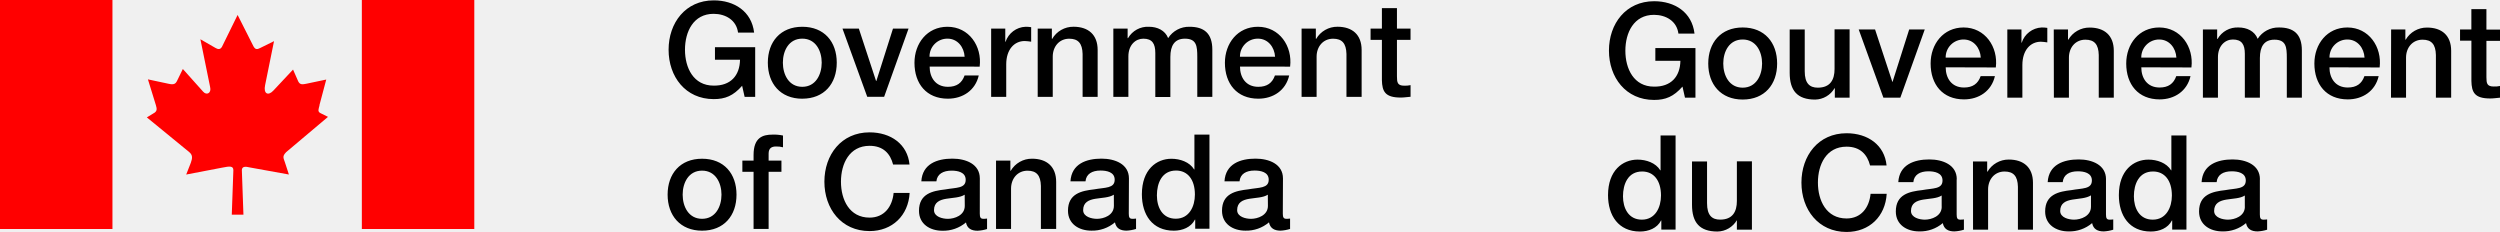
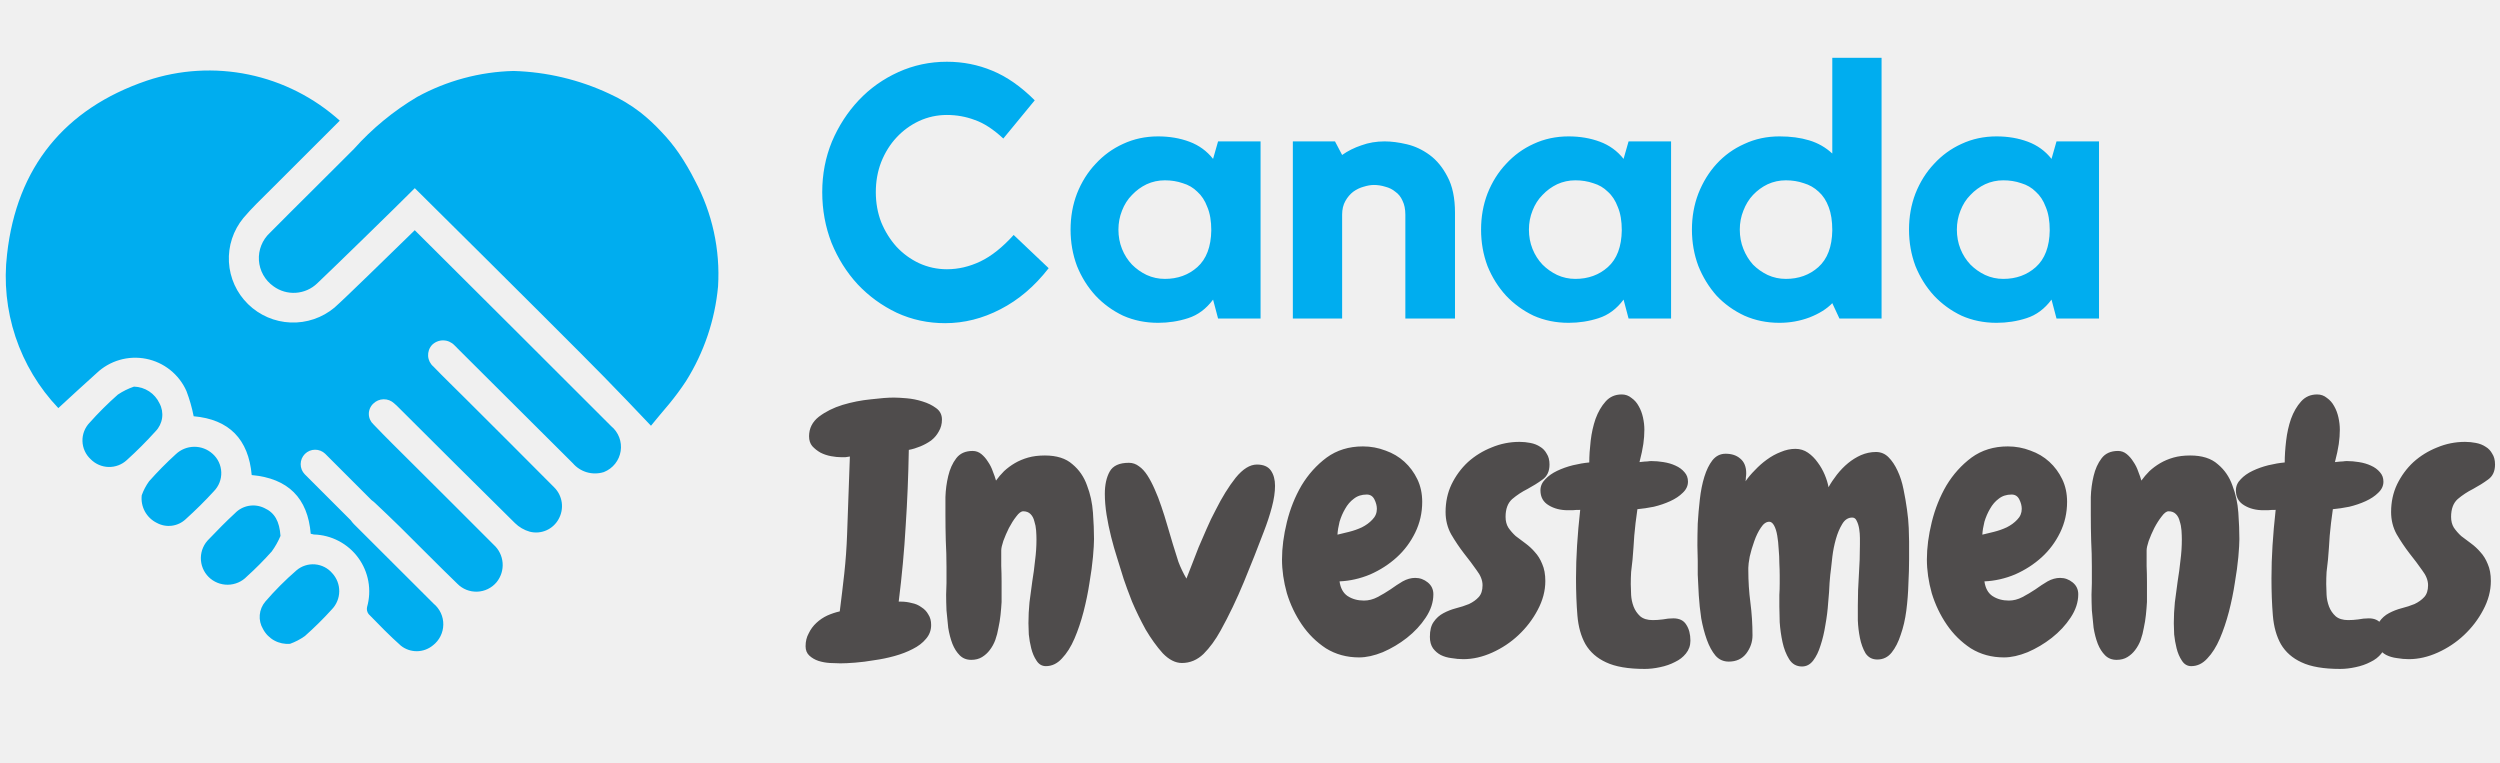
- <svg xmlns="http://www.w3.org/2000/svg" version="1.1" width="100%" height="100%" viewBox="0 0 819 75.97" preserveAspectRatio="xMinYMin meet">
-   <style>.fip_text {fill:#000;}.fip_flag {fill:#F00;}</style>
-   <path d="M0,0 36.84,0 36.84,75.01 0,75.01z M118.54,0 155.38,0 155.38,75.01 118.54,75.01z M72.58,15.61,77.84,4.9l5.22,10.32c.65,1.09,1.18,1,2.22.48l4.49-2.22L86.85,27.89c-.61,2.83,1,3.66,2.75,1.74L96,22.79l1.7,3.87c.57,1.17,1.43,1,2.57.79l6.61-1.39-2.22,8.35,0,.18c-.26,1.09-.78,2,.44,2.53l2.35,1.17L93.77,49.82c-1.39,1.43-.91,1.87-.39,3.48l1.26,3.87-12.71-2.3c-1.57-.39-2.66-.39-2.7.87l.52,14.58H75.93l.52-14.54c0-1.43-1.09-1.39-3.66-.86L61,57.18l1.52-3.87c.52-1.48.66-2.48-.52-3.48L48.11,38.46l2.57-1.57c.74-.57.78-1.17.39-2.44L48.46,26l6.7,1.43c1.87.44,2.39,0,2.87-1l1.87-3.83L66.52,30c1.17,1.39,2.83.48,2.31-1.52L65.65,12.86l4.92,2.83c.78.48,1.61.61,2.09-.3" class="fip_flag" />
-   <path d="M29.4,31.73h-3.46l-.82-3.63c-2.9,3.29-5.53,4.37-9.3,4.37-9.25,0-14.79-7.35-14.79-16.17S6.57.12,15.82.12c6.75,0,12.41,3.59,13.23,10.55h-5.27c-.52-4.06-4.06-6.14-8-6.14-6.62,0-9.38,5.84-9.38,11.76s2.77,11.76,9.38,11.76c5.53.08,8.56-3.24,8.65-8.48h-8.21V15.47H29.4ZM44.83,28.44c-4.41,0-6.36-4-6.36-7.91s1.95-7.87,6.36-7.87,6.36,4,6.36,7.87S49.24,28.44,44.83,28.44Zm0,3.89c7.18,0,11.29-4.93,11.29-11.8S52,8.77,44.83,8.77s-11.29,4.93-11.29,11.76S37.65,32.34,44.83,32.34ZM58,9.38h5.36L69,26.54h.09l5.45-17.17h5.1l-8,22.35h-5.53ZM86.51,18.58a5.84,5.84,0,0,1,5.88-5.92c3.33,0,5.45,2.81,5.62,5.92Zm16.43,3.25c.82-6.7-3.5-13.06-10.55-13.06-6.66,0-10.81,5.45-10.81,11.8,0,6.87,3.94,11.76,10.94,11.76,4.89,0,9-2.72,10.12-7.61H98c-.87,2.47-2.59,3.72-5.45,3.72-4.11,0-6-3.11-6-6.62ZM106.7,9.38h4.63V13.7h.09a7.21,7.21,0,0,1,6.53-4.93,11.69,11.69,0,0,1,1.86.13v4.76a17.6,17.6,0,0,0-2.12-.22c-3.37,0-6.05,2.72-6.05,7.65V31.73H106.7V9.38ZM121.92,9.38h4.67v3.29l.09.09a8,8,0,0,1,7-4c4.84,0,7.91,2.59,7.91,7.61V31.73h-4.93V17.68c-.09-3.5-1.47-5-4.37-5-3.29,0-5.41,2.59-5.41,5.88V31.73h-4.93V9.38ZM146.74,9.38h4.67v3.11h.13a7.47,7.47,0,0,1,6.87-3.72c2.72,0,5.28,1.17,6.27,3.72a8.07,8.07,0,0,1,7-3.72c4.71,0,7.48,2.08,7.48,7.52V31.73h-4.93V18.67c0-3.55-.22-6-4.06-6-3.33,0-4.76,2.21-4.76,6v13.1h-4.93V17.38c0-3.07-1-4.71-3.93-4.71-2.55,0-4.89,2.08-4.89,5.79V31.73h-4.93V9.38ZM188.21,18.58a5.84,5.84,0,0,1,5.88-5.92c3.33,0,5.45,2.81,5.62,5.92Zm16.43,3.25c.82-6.7-3.5-13.06-10.55-13.06-6.66,0-10.81,5.45-10.81,11.8,0,6.87,3.93,11.76,10.94,11.76,4.89,0,9-2.72,10.12-7.61h-4.67c-.86,2.47-2.59,3.72-5.45,3.72-4.11,0-6-3.11-6-6.62ZM208.4,9.38h4.67v3.29l.09.09a8,8,0,0,1,7-4c4.84,0,7.91,2.59,7.91,7.61V31.73H223.1V17.68c-.09-3.5-1.47-5-4.37-5-3.29,0-5.41,2.59-5.41,5.88V31.73H208.4V9.38ZM231,9.38h3.71V2.67h4.93v6.7h4.45v3.68h-4.45V25c0,2,.17,3.07,2.38,3.07a8.25,8.25,0,0,0,2.08-.18v3.81c-1.08.08-2.12.26-3.2.26-5.15,0-6.1-2-6.19-5.71V13.05H231V9.38ZM12,71.68c-4.41,0-6.36-4-6.36-7.91S7.6,55.9,12,55.9s6.36,4,6.36,7.87S16.43,71.68,12,71.68Zm0,3.89c7.18,0,11.28-4.93,11.28-11.8S19.19,52,12,52s-11.29,4.93-11.29,11.76S4.83,75.57,12,75.57ZM25.2,52.61h3.67V50.76c0-5.71,3-6.66,6.18-6.66a13.89,13.89,0,0,1,3.46.3v3.85a8.32,8.32,0,0,0-2.29-.26c-1.34,0-2.42.48-2.42,2.33v2.29H38v3.68H33.8V75h-4.93V56.29H25.2ZM74.58,53.91c-.91-3.55-3.2-6.14-7.7-6.14-6.62,0-9.38,5.84-9.38,11.76s2.77,11.76,9.38,11.76c4.8,0,7.44-3.59,7.87-8.09H80c-.43,7.39-5.66,12.5-13.14,12.5-9.25,0-14.79-7.35-14.79-16.17s5.54-16.17,14.79-16.17c7,0,12.45,3.89,13.1,10.55h-5.4ZM98.06,67.45c0,3.11-3.37,4.24-5.54,4.24-1.73,0-4.54-.65-4.54-2.85,0-2.59,1.9-3.37,4-3.72s4.54-.35,6.05-1.34Zm4.93-9c0-4.71-4.58-6.48-9-6.48-4.93,0-9.82,1.69-10.16,7.44h4.93C89,57,91,55.9,93.73,55.9c2,0,4.63.48,4.63,3,0,2.9-3.16,2.51-6.7,3.16-4.15.47-8.6,1.38-8.6,7,0,4.37,3.63,6.53,7.65,6.53a11.47,11.47,0,0,0,7.74-2.72c.39,2,1.82,2.72,3.8,2.72a12.36,12.36,0,0,0,3.11-.56V71.6a7.18,7.18,0,0,1-1.21.08c-.91,0-1.17-.47-1.17-1.69ZM108.3,52.61H113V55.9l.09.09a8,8,0,0,1,7-4c4.84,0,7.91,2.59,7.91,7.61V75H123V60.92c-.09-3.5-1.47-5-4.37-5-3.29,0-5.41,2.59-5.41,5.88V75H108.3V52.61ZM146.91,67.45c0,3.11-3.37,4.24-5.53,4.24-1.73,0-4.54-.65-4.54-2.85,0-2.59,1.9-3.37,4-3.72s4.54-.35,6.05-1.34Zm4.93-9c0-4.71-4.58-6.48-9-6.48-4.93,0-9.81,1.69-10.16,7.44h4.93c.22-2.42,2.16-3.54,4.93-3.54,2,0,4.63.48,4.63,3,0,2.9-3.16,2.51-6.7,3.16-4.15.47-8.6,1.38-8.6,7,0,4.37,3.63,6.53,7.65,6.53a11.47,11.47,0,0,0,7.74-2.72c.39,2,1.82,2.72,3.8,2.72a12.36,12.36,0,0,0,3.11-.56V71.6a7.19,7.19,0,0,1-1.21.08c-.91,0-1.17-.47-1.17-1.69ZM161,64c0-4,1.64-8.13,6.27-8.13,3.8,0,6.18,2.94,6.18,7.87,0,3.89-1.86,7.91-6.27,7.91S161,67.88,161,64ZM178.22,44.1h-4.93V55.51h-.09c-1.51-2.46-4.63-3.5-7.44-3.5-4.89,0-9.68,3.54-9.68,11.63,0,6.7,3.41,11.93,10.46,11.93,2.81,0,5.62-1.08,6.92-3.63h.09v3h4.67V44.1ZM197.37,67.45c0,3.11-3.37,4.24-5.54,4.24-1.73,0-4.54-.65-4.54-2.85,0-2.59,1.9-3.37,4-3.72s4.54-.35,6.05-1.34Zm4.93-9c0-4.71-4.58-6.48-9-6.48-4.93,0-9.82,1.69-10.16,7.44h4.93c.22-2.42,2.16-3.54,4.93-3.54,2,0,4.63.48,4.63,3,0,2.9-3.16,2.51-6.7,3.16-4.15.47-8.6,1.38-8.6,7,0,4.37,3.63,6.53,7.65,6.53a11.46,11.46,0,0,0,7.74-2.72c.39,2,1.82,2.72,3.8,2.72a12.35,12.35,0,0,0,3.11-.56V71.6a7.18,7.18,0,0,1-1.21.08c-.91,0-1.17-.47-1.17-1.69Z" class="fip_text" transform="translate(218,0)" />
-   <path d="M29.47,32H26l-.82-3.63c-2.9,3.29-5.53,4.37-9.3,4.37-9.25,0-14.79-7.35-14.79-16.17S6.64.4,15.89.4C22.64.4,28.3,4,29.12,11h-5.27c-.52-4.06-4.06-6.14-8-6.14-6.62,0-9.38,5.84-9.38,11.76s2.77,11.76,9.38,11.76c5.53.09,8.56-3.24,8.65-8.47h-8.21V15.75h13.14V32ZM44.9,28.72c-4.41,0-6.36-4-6.36-7.91s1.95-7.87,6.36-7.87,6.36,4,6.36,7.87S49.31,28.72,44.9,28.72Zm0,3.89c7.18,0,11.29-4.93,11.29-11.8S52.08,9,44.9,9,33.62,14,33.62,20.81,37.73,32.61,44.9,32.61ZM79.93,32h-4.84V28.9H75a7.51,7.51,0,0,1-6.36,3.72c-5.84,0-8.34-2.94-8.34-8.78V9.65h4.93V23.36c0,3.94,1.6,5.36,4.28,5.36,4.11,0,5.49-2.63,5.49-6.1v-13h4.93V32ZM82.91,9.65h5.36l5.66,17.17H94l5.45-17.17h5.1l-8,22.35H91ZM111.4,18.86a5.84,5.84,0,0,1,5.88-5.92c3.33,0,5.45,2.81,5.62,5.92Zm16.43,3.24C128.66,15.4,124.33,9,117.28,9c-6.66,0-10.81,5.45-10.81,11.8,0,6.87,3.93,11.76,10.94,11.76,4.88,0,9-2.72,10.12-7.61h-4.67c-.86,2.47-2.59,3.72-5.45,3.72-4.11,0-6-3.11-6-6.62ZM131.6,9.65h4.63V14h.08A7.22,7.22,0,0,1,142.84,9a11.75,11.75,0,0,1,1.86.13v4.76a17.5,17.5,0,0,0-2.12-.22c-3.37,0-6.05,2.72-6.05,7.65V32H131.6V9.65ZM146.81,9.65h4.67v3.29l.09.09a8,8,0,0,1,7-4c4.85,0,7.91,2.59,7.91,7.61V32h-4.93V18c-.08-3.5-1.47-5-4.37-5-3.29,0-5.4,2.59-5.4,5.88V32h-4.93ZM175.48,18.86a5.84,5.84,0,0,1,5.88-5.92c3.33,0,5.45,2.81,5.62,5.92Zm16.43,3.24C192.73,15.4,188.41,9,181.36,9c-6.66,0-10.81,5.45-10.81,11.8,0,6.87,3.94,11.76,10.94,11.76,4.89,0,9-2.72,10.12-7.61h-4.67c-.87,2.47-2.6,3.72-5.45,3.72-4.11,0-6-3.11-6-6.62ZM195.67,9.65h4.67v3.11h.13A7.47,7.47,0,0,1,207.34,9c2.73,0,5.28,1.17,6.27,3.72a8.07,8.07,0,0,1,7-3.72c4.71,0,7.48,2.08,7.48,7.52V32h-4.93V19c0-3.55-.22-6-4.06-6-3.33,0-4.76,2.21-4.76,6V32h-4.93V17.65c0-3.07-1-4.71-3.93-4.71-2.55,0-4.88,2.08-4.88,5.79V32h-4.93V9.65ZM237.14,18.86A5.84,5.84,0,0,1,243,12.94c3.33,0,5.45,2.81,5.62,5.92Zm16.43,3.24C254.39,15.4,250.06,9,243,9c-6.66,0-10.81,5.45-10.81,11.8,0,6.87,3.93,11.76,10.94,11.76,4.88,0,9-2.72,10.12-7.61h-4.67c-.86,2.47-2.59,3.72-5.45,3.72-4.11,0-6-3.11-6-6.62ZM257.33,9.65H262v3.29l.09.09a8,8,0,0,1,7-4c4.85,0,7.91,2.59,7.91,7.61V32H272V18c-.08-3.5-1.47-5-4.37-5-3.29,0-5.41,2.59-5.41,5.88V32h-4.93ZM279.9,9.65h3.72V3h4.93v6.7H293v3.68h-4.45V25.27c0,2,.17,3.07,2.38,3.07a8.43,8.43,0,0,0,2.08-.17V32c-1.08.08-2.12.26-3.2.26-5.14,0-6.09-2-6.18-5.71V13.33h-3.72V9.65ZM5.69,64.31c0-4,1.64-8.13,6.27-8.13,3.8,0,6.18,2.94,6.18,7.87,0,3.89-1.86,7.91-6.27,7.91S5.69,68.15,5.69,64.31ZM22.9,44.37H18V55.79h-.09c-1.51-2.46-4.63-3.5-7.43-3.5-4.89,0-9.69,3.54-9.69,11.63,0,6.7,3.42,11.93,10.46,11.93,2.81,0,5.62-1.08,6.92-3.63h.08v3h4.67V44.37ZM47.89,75.25H43V72.13H43a7.51,7.51,0,0,1-6.36,3.72c-5.84,0-8.34-2.94-8.34-8.78V52.89h4.93V66.59c0,3.94,1.6,5.36,4.28,5.36,4.11,0,5.49-2.63,5.49-6.1v-13h4.93V75.25ZM86.63,54.19c-.91-3.55-3.2-6.14-7.7-6.14-6.62,0-9.38,5.84-9.38,11.76s2.77,11.76,9.38,11.76c4.8,0,7.43-3.58,7.87-8.08h5.28c-.43,7.39-5.66,12.5-13.14,12.5-9.25,0-14.79-7.35-14.79-16.17s5.53-16.17,14.79-16.17c7,0,12.45,3.89,13.1,10.55h-5.41ZM110.11,67.72c0,3.11-3.37,4.24-5.53,4.24-1.73,0-4.54-.65-4.54-2.85,0-2.59,1.9-3.37,4-3.72s4.54-.35,6.05-1.34v3.68Zm4.93-9c0-4.71-4.58-6.49-9-6.49-4.93,0-9.81,1.69-10.16,7.44h4.93c.22-2.42,2.17-3.55,4.93-3.55,2,0,4.63.48,4.63,3,0,2.9-3.16,2.51-6.7,3.16-4.15.47-8.6,1.38-8.6,7,0,4.37,3.63,6.53,7.65,6.53a11.46,11.46,0,0,0,7.74-2.72c.39,2,1.82,2.72,3.81,2.72a12.37,12.37,0,0,0,3.11-.56V71.88a7.21,7.21,0,0,1-1.21.08c-.91,0-1.17-.47-1.17-1.69V58.77ZM120.35,52.89H125v3.29l.09.09a8,8,0,0,1,7-4c4.85,0,7.91,2.59,7.91,7.61V75.25h-4.93V61.19c-.08-3.5-1.47-5-4.37-5-3.29,0-5.4,2.59-5.4,5.88V75.25h-4.93ZM159,67.72c0,3.11-3.37,4.24-5.54,4.24-1.73,0-4.54-.65-4.54-2.85,0-2.59,1.9-3.37,4-3.72S157.45,65,159,64v3.68Zm4.93-9c0-4.71-4.58-6.49-8.95-6.49-4.93,0-9.82,1.69-10.16,7.44h4.93c.22-2.42,2.16-3.55,4.93-3.55,2,0,4.62.48,4.62,3,0,2.9-3.16,2.51-6.7,3.16-4.15.47-8.61,1.38-8.61,7,0,4.37,3.64,6.53,7.65,6.53a11.46,11.46,0,0,0,7.74-2.72c.39,2,1.82,2.72,3.81,2.72a12.33,12.33,0,0,0,3.11-.56V71.88a7.17,7.17,0,0,1-1.21.08c-.91,0-1.17-.47-1.17-1.69V58.77ZM173.06,64.31c0-4,1.64-8.13,6.27-8.13,3.8,0,6.18,2.94,6.18,7.87,0,3.89-1.86,7.91-6.27,7.91S173.06,68.15,173.06,64.31Zm17.21-19.93h-4.93V55.79h-.09c-1.51-2.46-4.62-3.5-7.43-3.5-4.89,0-9.68,3.54-9.68,11.63,0,6.7,3.42,11.93,10.46,11.93,2.81,0,5.62-1.08,6.92-3.63h.09v3h4.67V44.37ZM209.42,67.72c0,3.11-3.37,4.24-5.53,4.24-1.73,0-4.54-.65-4.54-2.85,0-2.59,1.9-3.37,4-3.72s4.54-.35,6.05-1.34v3.68Zm4.93-9c0-4.71-4.58-6.49-8.95-6.49-4.93,0-9.82,1.69-10.16,7.44h4.93c.22-2.42,2.16-3.55,4.93-3.55,2,0,4.62.48,4.62,3,0,2.9-3.16,2.51-6.7,3.16-4.15.47-8.61,1.38-8.61,7,0,4.37,3.64,6.53,7.65,6.53a11.47,11.47,0,0,0,7.74-2.72c.39,2,1.82,2.72,3.8,2.72a12.34,12.34,0,0,0,3.11-.56V71.88a7.18,7.18,0,0,1-1.21.08c-.91,0-1.17-.47-1.17-1.69V58.77Z" class="fip_text" transform="translate(526,0)" />
+ <svg xmlns="http://www.w3.org/2000/svg" width="259" height="79" viewBox="0 0 259 79" fill="none">
+   <g clip-path="url(#clip0_24_2)">
+     <path d="M34.423 59.386C34.895 59.898 35.154 60.57 35.146 61.266C35.139 61.962 34.865 62.629 34.382 63.13C33.5 64.104 32.565 65.028 31.582 65.898C31.11 66.233 30.595 66.502 30.051 66.698C29.485 66.747 28.918 66.629 28.42 66.357C27.922 66.085 27.515 65.672 27.251 65.17C26.987 64.732 26.868 64.222 26.91 63.712C26.952 63.202 27.152 62.718 27.484 62.328C28.48 61.172 29.56 60.089 30.714 59.089C30.977 58.865 31.281 58.694 31.61 58.588C31.939 58.481 32.285 58.441 32.63 58.468C32.974 58.496 33.31 58.591 33.618 58.749C33.925 58.906 34.199 59.123 34.423 59.386ZM16.523 41.786C16.287 41.28 15.915 40.85 15.448 40.544C14.981 40.238 14.438 40.069 13.881 40.054C13.289 40.256 12.727 40.534 12.208 40.882C11.177 41.792 10.202 42.762 9.287 43.787C9.041 44.041 8.849 44.342 8.721 44.671C8.593 45 8.533 45.352 8.543 45.705C8.553 46.058 8.634 46.405 8.781 46.727C8.927 47.048 9.137 47.337 9.397 47.576C9.886 48.074 10.551 48.361 11.249 48.378C11.947 48.394 12.624 48.139 13.137 47.665C14.179 46.723 15.172 45.728 16.113 44.684C16.481 44.308 16.72 43.823 16.794 43.301C16.868 42.78 16.773 42.248 16.523 41.784V41.786ZM22.033 47.022C21.508 46.542 20.821 46.279 20.11 46.287C19.399 46.295 18.718 46.573 18.205 47.065C17.234 47.948 16.312 48.883 15.442 49.865C15.123 50.308 14.868 50.793 14.684 51.307C14.617 51.887 14.731 52.474 15.01 52.987C15.29 53.5 15.721 53.914 16.245 54.172C16.72 54.431 17.265 54.534 17.802 54.465C18.339 54.396 18.841 54.16 19.236 53.789C20.254 52.868 21.236 51.904 22.16 50.889C22.413 50.631 22.612 50.324 22.743 49.987C22.875 49.65 22.936 49.289 22.924 48.927C22.912 48.566 22.827 48.21 22.674 47.882C22.521 47.554 22.302 47.261 22.033 47.02V47.022ZM29.06 55.522C28.952 54.022 28.475 53.122 27.382 52.631C26.882 52.387 26.317 52.309 25.769 52.407C25.222 52.505 24.72 52.775 24.336 53.177C23.416 54.025 22.536 54.923 21.673 55.826C21.405 56.079 21.19 56.382 21.042 56.719C20.893 57.056 20.814 57.419 20.808 57.787C20.803 58.155 20.871 58.52 21.009 58.861C21.147 59.203 21.353 59.513 21.613 59.773C21.874 60.032 22.185 60.237 22.527 60.375C22.868 60.513 23.234 60.582 23.602 60.578C23.97 60.574 24.334 60.497 24.672 60.351C25.011 60.205 25.317 59.993 25.573 59.728C26.479 58.908 27.341 58.041 28.155 57.128C28.517 56.629 28.821 56.089 29.06 55.519V55.522ZM70.331 15.873C69.782 15.078 69.169 14.329 68.5 13.633C67.835 12.917 67.117 12.253 66.352 11.647C65.354 10.877 64.27 10.226 63.121 9.708C60.01 8.252 56.633 7.451 53.2 7.352C49.707 7.439 46.286 8.36 43.223 10.038C40.772 11.492 38.558 13.313 36.66 15.438C33.772 18.345 30.842 21.212 27.96 24.123C27.57 24.484 27.266 24.927 27.07 25.42C26.873 25.913 26.79 26.444 26.824 26.974C26.859 27.504 27.012 28.019 27.271 28.482C27.53 28.946 27.889 29.345 28.323 29.652C28.995 30.148 29.821 30.389 30.654 30.333C31.487 30.277 32.273 29.927 32.873 29.346C34.22 28.08 41.02 21.458 42.973 19.494C53.226 29.65 60.73 37.148 62.536 39C63.792 40.287 64.949 41.491 64.949 41.491C65.758 42.34 66.58 43.209 67.441 44.107C68.024 43.372 68.671 42.638 69.302 41.875C69.936 41.108 70.529 40.307 71.076 39.475C72.933 36.514 74.069 33.157 74.391 29.675C74.625 25.865 73.794 22.065 71.991 18.7C71.5 17.722 70.945 16.778 70.331 15.873ZM42.969 23.849C40.135 26.605 35.742 30.91 34.646 31.872C33.374 32.93 31.756 33.478 30.103 33.411C28.451 33.344 26.882 32.667 25.7 31.51C24.515 30.355 23.807 28.797 23.717 27.144C23.627 25.492 24.16 23.866 25.213 22.588C26.077 21.561 27.059 20.632 28.013 19.679C30.381 17.3 32.765 14.928 35.2 12.5C32.534 10.101 29.28 8.453 25.769 7.725C22.258 6.996 18.616 7.214 15.217 8.354C6.686 11.253 1.739 17.345 0.734 26.32C0.389 29.207 0.687 32.134 1.604 34.893C2.522 37.651 4.037 40.173 6.042 42.279C7.428 41.013 8.7 39.82 10 38.665C10.673 38.023 11.491 37.551 12.385 37.291C13.278 37.031 14.222 36.989 15.135 37.17C16.048 37.351 16.904 37.748 17.631 38.329C18.359 38.91 18.936 39.657 19.314 40.508C19.638 41.357 19.889 42.232 20.063 43.124C23.743 43.447 25.748 45.507 26.077 49.216C29.851 49.558 31.888 51.598 32.191 55.297C32.297 55.332 32.407 55.358 32.518 55.374C33.416 55.399 34.298 55.629 35.094 56.047C35.89 56.464 36.581 57.058 37.112 57.783C37.644 58.509 38.003 59.346 38.161 60.231C38.32 61.116 38.274 62.026 38.028 62.89C38 63.017 38.001 63.148 38.029 63.275C38.057 63.401 38.113 63.52 38.192 63.623C39.281 64.739 40.367 65.864 41.534 66.896C42.006 67.27 42.593 67.471 43.195 67.465C43.798 67.459 44.381 67.247 44.846 66.863C45.175 66.61 45.444 66.286 45.631 65.915C45.818 65.543 45.919 65.135 45.926 64.719C45.934 64.303 45.847 63.891 45.673 63.514C45.499 63.136 45.242 62.803 44.922 62.538C42.176 59.79 39.417 57.056 36.673 54.306C36.551 54.183 36.441 54.049 36.344 53.906L31.57 49.132C31.296 48.849 31.145 48.47 31.149 48.077C31.152 47.684 31.31 47.307 31.588 47.029C31.866 46.751 32.242 46.593 32.636 46.59C33.029 46.587 33.408 46.738 33.691 47.011L38.491 51.811C38.62 51.902 38.743 52.002 38.858 52.111C39.722 52.932 40.591 53.749 41.439 54.586C43.419 56.543 45.369 58.53 47.37 60.465C47.637 60.741 47.96 60.958 48.316 61.101C48.673 61.244 49.056 61.311 49.44 61.297C49.824 61.283 50.201 61.189 50.546 61.02C50.892 60.851 51.198 60.612 51.445 60.317C51.904 59.753 52.128 59.034 52.07 58.309C52.012 57.584 51.677 56.909 51.134 56.425C48.334 53.606 45.506 50.806 42.691 47.995C41.349 46.655 39.991 45.332 38.684 43.957C38.536 43.821 38.418 43.657 38.337 43.474C38.255 43.29 38.212 43.092 38.211 42.892C38.209 42.691 38.249 42.492 38.328 42.308C38.406 42.123 38.522 41.957 38.668 41.819C38.953 41.533 39.338 41.37 39.742 41.364C40.145 41.357 40.535 41.508 40.83 41.784C41.017 41.94 41.194 42.107 41.362 42.284C45.351 46.255 49.329 50.236 53.34 54.184C53.77 54.609 54.301 54.919 54.884 55.084C55.454 55.229 56.056 55.181 56.595 54.947C57.135 54.712 57.581 54.306 57.865 53.79C58.162 53.267 58.279 52.66 58.198 52.064C58.116 51.467 57.841 50.914 57.414 50.49C54.358 47.405 51.276 44.344 48.203 41.275C47.103 40.175 45.976 39.091 44.894 37.968C44.735 37.833 44.606 37.666 44.513 37.48C44.42 37.293 44.365 37.09 44.352 36.882C44.34 36.674 44.369 36.465 44.438 36.269C44.507 36.072 44.615 35.891 44.756 35.737C44.908 35.585 45.089 35.465 45.288 35.384C45.487 35.302 45.701 35.261 45.916 35.264C46.131 35.266 46.344 35.31 46.542 35.395C46.739 35.481 46.918 35.604 47.068 35.759C47.206 35.878 47.326 36.02 47.456 36.149C51.418 40.101 55.384 44.051 59.353 48C59.734 48.442 60.235 48.764 60.796 48.927C61.356 49.09 61.951 49.088 62.511 48.921L62.589 48.894C63.037 48.713 63.431 48.418 63.731 48.039C64.031 47.66 64.228 47.209 64.301 46.731C64.375 46.252 64.323 45.764 64.151 45.312C63.978 44.859 63.692 44.46 63.319 44.152C58.831 39.661 48.7 29.547 42.969 23.849Z" fill="#00ADEF" />
+   </g>
+   <path d="M98.097 27.894C99.281 27.894 100.44 27.623 101.575 27.08C102.71 26.537 103.857 25.625 105.016 24.342L108.642 27.783C107.187 29.658 105.522 31.076 103.647 32.038C101.797 33 99.885 33.481 97.912 33.481C96.136 33.481 94.471 33.123 92.917 32.408C91.363 31.668 90.006 30.681 88.847 29.448C87.712 28.215 86.812 26.784 86.146 25.156C85.505 23.503 85.184 21.752 85.184 19.902C85.184 18.052 85.517 16.313 86.183 14.685C86.874 13.057 87.799 11.626 88.958 10.393C90.117 9.16 91.486 8.185 93.065 7.47C94.644 6.755 96.321 6.397 98.097 6.397C99.75 6.397 101.316 6.705 102.796 7.322C104.301 7.939 105.768 8.962 107.199 10.393L103.943 14.352C102.907 13.39 101.92 12.749 100.983 12.428C100.07 12.083 99.108 11.91 98.097 11.91C97.086 11.91 96.124 12.12 95.211 12.539C94.323 12.958 93.546 13.526 92.88 14.241C92.214 14.956 91.684 15.807 91.289 16.794C90.919 17.756 90.734 18.792 90.734 19.902C90.734 21.012 90.919 22.048 91.289 23.01C91.684 23.972 92.214 24.823 92.88 25.563C93.546 26.278 94.323 26.846 95.211 27.265C96.124 27.684 97.086 27.894 98.097 27.894ZM130.595 14.648V33H126.192L125.674 31.039C124.958 32.001 124.095 32.642 123.084 32.963C122.097 33.284 121.061 33.444 119.976 33.444C118.668 33.444 117.46 33.197 116.35 32.704C115.264 32.186 114.315 31.495 113.501 30.632C112.687 29.744 112.045 28.72 111.577 27.561C111.133 26.377 110.911 25.119 110.911 23.787C110.911 22.455 111.133 21.209 111.577 20.05C112.045 18.866 112.687 17.842 113.501 16.979C114.315 16.091 115.264 15.4 116.35 14.907C117.46 14.389 118.668 14.13 119.976 14.13C121.16 14.13 122.245 14.315 123.232 14.685C124.218 15.055 125.032 15.647 125.674 16.461L126.192 14.648H130.595ZM125.489 23.861C125.489 22.899 125.353 22.097 125.082 21.456C124.835 20.79 124.49 20.26 124.046 19.865C123.626 19.446 123.121 19.15 122.529 18.977C121.961 18.78 121.345 18.681 120.679 18.681C120.013 18.681 119.384 18.817 118.792 19.088C118.224 19.359 117.719 19.729 117.275 20.198C116.831 20.642 116.485 21.185 116.239 21.826C115.992 22.443 115.869 23.096 115.869 23.787C115.869 24.502 115.992 25.168 116.239 25.785C116.485 26.402 116.831 26.944 117.275 27.413C117.719 27.857 118.224 28.215 118.792 28.486C119.384 28.757 120.013 28.893 120.679 28.893C122.011 28.893 123.133 28.486 124.046 27.672C124.983 26.833 125.464 25.563 125.489 23.861ZM143.448 14.648C144.139 14.648 144.904 14.747 145.742 14.944C146.581 15.141 147.37 15.511 148.11 16.054C148.85 16.597 149.467 17.349 149.96 18.311C150.478 19.273 150.737 20.519 150.737 22.048V33H145.594V22.233C145.594 21.666 145.496 21.185 145.298 20.79C145.126 20.395 144.879 20.087 144.558 19.865C144.262 19.618 143.917 19.446 143.522 19.347C143.128 19.224 142.733 19.162 142.338 19.162C142.018 19.162 141.66 19.224 141.265 19.347C140.895 19.446 140.538 19.618 140.192 19.865C139.872 20.112 139.6 20.432 139.378 20.827C139.156 21.222 139.045 21.69 139.045 22.233V33H133.939V14.648H138.305L139.045 16.054C139.637 15.635 140.303 15.302 141.043 15.055C141.783 14.784 142.585 14.648 143.448 14.648ZM173.123 14.648V33H168.72L168.202 31.039C167.487 32.001 166.623 32.642 165.612 32.963C164.625 33.284 163.589 33.444 162.504 33.444C161.197 33.444 159.988 33.197 158.878 32.704C157.793 32.186 156.843 31.495 156.029 30.632C155.215 29.744 154.574 28.72 154.105 27.561C153.661 26.377 153.439 25.119 153.439 23.787C153.439 22.455 153.661 21.209 154.105 20.05C154.574 18.866 155.215 17.842 156.029 16.979C156.843 16.091 157.793 15.4 158.878 14.907C159.988 14.389 161.197 14.13 162.504 14.13C163.688 14.13 164.773 14.315 165.76 14.685C166.747 15.055 167.561 15.647 168.202 16.461L168.72 14.648H173.123ZM168.017 23.861C168.017 22.899 167.881 22.097 167.61 21.456C167.363 20.79 167.018 20.26 166.574 19.865C166.155 19.446 165.649 19.15 165.057 18.977C164.49 18.78 163.873 18.681 163.207 18.681C162.541 18.681 161.912 18.817 161.32 19.088C160.753 19.359 160.247 19.729 159.803 20.198C159.359 20.642 159.014 21.185 158.767 21.826C158.52 22.443 158.397 23.096 158.397 23.787C158.397 24.502 158.52 25.168 158.767 25.785C159.014 26.402 159.359 26.944 159.803 27.413C160.247 27.857 160.753 28.215 161.32 28.486C161.912 28.757 162.541 28.893 163.207 28.893C164.539 28.893 165.661 28.486 166.574 27.672C167.511 26.833 167.992 25.563 168.017 23.861ZM194.931 5.99V33H190.565L189.825 31.409C189.257 32.001 188.468 32.494 187.457 32.889C186.47 33.259 185.434 33.444 184.349 33.444C183.041 33.444 181.833 33.197 180.723 32.704C179.613 32.186 178.651 31.495 177.837 30.632C177.047 29.744 176.418 28.72 175.95 27.561C175.506 26.377 175.284 25.119 175.284 23.787C175.284 22.455 175.506 21.209 175.95 20.05C176.418 18.866 177.047 17.842 177.837 16.979C178.651 16.091 179.613 15.4 180.723 14.907C181.833 14.389 183.041 14.13 184.349 14.13C185.508 14.13 186.532 14.266 187.42 14.537C188.332 14.808 189.134 15.265 189.825 15.906V5.99H194.931ZM189.825 23.861C189.825 22.899 189.701 22.097 189.455 21.456C189.208 20.79 188.863 20.26 188.419 19.865C187.975 19.446 187.457 19.15 186.865 18.977C186.297 18.78 185.681 18.681 185.015 18.681C184.349 18.681 183.72 18.817 183.128 19.088C182.56 19.359 182.055 19.729 181.611 20.198C181.191 20.642 180.858 21.185 180.612 21.826C180.365 22.443 180.242 23.096 180.242 23.787C180.242 24.502 180.365 25.168 180.612 25.785C180.858 26.402 181.191 26.944 181.611 27.413C182.055 27.857 182.56 28.215 183.128 28.486C183.72 28.757 184.349 28.893 185.015 28.893C186.347 28.893 187.469 28.486 188.382 27.672C189.319 26.833 189.8 25.563 189.825 23.861ZM217.458 14.648V33H213.055L212.537 31.039C211.822 32.001 210.958 32.642 209.947 32.963C208.96 33.284 207.924 33.444 206.839 33.444C205.532 33.444 204.323 33.197 203.213 32.704C202.128 32.186 201.178 31.495 200.364 30.632C199.55 29.744 198.909 28.72 198.44 27.561C197.996 26.377 197.774 25.119 197.774 23.787C197.774 22.455 197.996 21.209 198.44 20.05C198.909 18.866 199.55 17.842 200.364 16.979C201.178 16.091 202.128 15.4 203.213 14.907C204.323 14.389 205.532 14.13 206.839 14.13C208.023 14.13 209.108 14.315 210.095 14.685C211.082 15.055 211.896 15.647 212.537 16.461L213.055 14.648H217.458ZM212.352 23.861C212.352 22.899 212.216 22.097 211.945 21.456C211.698 20.79 211.353 20.26 210.909 19.865C210.49 19.446 209.984 19.15 209.392 18.977C208.825 18.78 208.208 18.681 207.542 18.681C206.876 18.681 206.247 18.817 205.655 19.088C205.088 19.359 204.582 19.729 204.138 20.198C203.694 20.642 203.349 21.185 203.102 21.826C202.855 22.443 202.732 23.096 202.732 23.787C202.732 24.502 202.855 25.168 203.102 25.785C203.349 26.402 203.694 26.944 204.138 27.413C204.582 27.857 205.088 28.215 205.655 28.486C206.247 28.757 206.876 28.893 207.542 28.893C208.874 28.893 209.996 28.486 210.909 27.672C211.846 26.833 212.327 25.563 212.352 23.861Z" fill="#00ADEF" />
+   <path d="M97.586 43.466C97.586 43.923 97.478 44.333 97.261 44.694C97.068 45.056 96.803 45.369 96.466 45.634C96.129 45.875 95.755 46.079 95.346 46.248C94.936 46.417 94.539 46.537 94.153 46.609C94.105 49.331 93.997 51.957 93.828 54.486C93.684 57.016 93.443 59.629 93.106 62.327H93.322C93.708 62.327 94.081 62.375 94.442 62.472C94.828 62.544 95.165 62.688 95.454 62.905C95.767 63.098 96.008 63.351 96.177 63.664C96.37 63.953 96.466 64.314 96.466 64.748C96.466 65.302 96.285 65.784 95.924 66.193C95.587 66.603 95.129 66.952 94.551 67.241C93.997 67.53 93.37 67.771 92.672 67.964C91.973 68.157 91.275 68.301 90.576 68.397C89.878 68.518 89.215 68.602 88.589 68.65C87.963 68.699 87.457 68.723 87.071 68.723C86.782 68.723 86.421 68.711 85.987 68.686C85.578 68.662 85.18 68.59 84.795 68.47C84.434 68.349 84.12 68.169 83.856 67.928C83.591 67.687 83.458 67.362 83.458 66.952C83.458 66.446 83.566 66.001 83.783 65.615C83.976 65.206 84.241 64.844 84.578 64.531C84.915 64.218 85.289 63.965 85.698 63.773C86.132 63.58 86.565 63.435 86.999 63.339C87.168 62.014 87.324 60.701 87.469 59.4C87.613 58.075 87.71 56.739 87.758 55.39C87.806 54.017 87.854 52.668 87.902 51.343C87.951 49.994 87.999 48.645 88.047 47.296C87.878 47.32 87.722 47.344 87.577 47.368C87.433 47.368 87.3 47.368 87.18 47.368C86.842 47.368 86.481 47.332 86.096 47.26C85.71 47.188 85.349 47.067 85.012 46.898C84.674 46.706 84.385 46.477 84.144 46.212C83.928 45.947 83.819 45.61 83.819 45.2C83.819 44.381 84.157 43.707 84.831 43.177C85.53 42.647 86.349 42.237 87.288 41.948C88.252 41.659 89.227 41.467 90.215 41.37C91.203 41.25 91.997 41.19 92.6 41.19C92.937 41.19 93.382 41.214 93.936 41.262C94.491 41.31 95.033 41.418 95.562 41.587C96.117 41.755 96.586 41.984 96.972 42.273C97.381 42.562 97.586 42.96 97.586 43.466ZM108.354 69.012C107.944 69.012 107.619 68.819 107.378 68.434C107.137 68.072 106.956 67.651 106.836 67.169C106.715 66.687 106.631 66.205 106.583 65.724C106.559 65.218 106.547 64.832 106.547 64.567C106.547 63.845 106.583 63.122 106.655 62.399C106.752 61.677 106.848 60.954 106.944 60.231C107.065 59.509 107.161 58.786 107.233 58.063C107.33 57.341 107.378 56.618 107.378 55.895C107.378 55.606 107.366 55.293 107.342 54.956C107.318 54.619 107.257 54.306 107.161 54.017C107.089 53.703 106.956 53.45 106.764 53.258C106.571 53.065 106.318 52.969 106.005 52.969C105.788 52.969 105.547 53.149 105.282 53.511C105.017 53.848 104.764 54.245 104.523 54.703C104.307 55.137 104.114 55.582 103.945 56.04C103.801 56.474 103.729 56.799 103.729 57.016C103.729 57.546 103.729 58.088 103.729 58.642C103.753 59.172 103.765 59.714 103.765 60.268V62.363C103.741 62.797 103.704 63.242 103.656 63.7C103.608 64.158 103.536 64.603 103.439 65.037C103.367 65.471 103.259 65.892 103.114 66.302C102.97 66.687 102.777 67.037 102.536 67.35C102.319 67.639 102.054 67.88 101.741 68.072C101.428 68.265 101.055 68.361 100.621 68.361C100.139 68.361 99.742 68.205 99.429 67.892C99.116 67.579 98.863 67.181 98.67 66.699C98.477 66.193 98.333 65.639 98.236 65.037C98.164 64.411 98.104 63.809 98.056 63.23C98.032 62.628 98.019 62.086 98.019 61.605C98.044 61.099 98.056 60.701 98.056 60.412V58.714C98.056 57.798 98.032 56.895 97.983 56.004C97.959 55.113 97.947 54.221 97.947 53.33C97.947 52.848 97.947 52.234 97.947 51.487C97.971 50.741 98.068 50.018 98.236 49.319C98.405 48.597 98.682 47.982 99.067 47.477C99.453 46.971 100.019 46.718 100.766 46.718C101.103 46.718 101.404 46.826 101.669 47.043C101.934 47.26 102.163 47.525 102.355 47.838C102.572 48.151 102.741 48.488 102.861 48.85C103.006 49.211 103.114 49.524 103.187 49.789C103.427 49.452 103.704 49.127 104.018 48.813C104.355 48.5 104.728 48.223 105.138 47.982C105.547 47.742 106.005 47.549 106.511 47.404C107.017 47.26 107.595 47.188 108.245 47.188C109.474 47.188 110.425 47.489 111.1 48.091C111.798 48.669 112.304 49.404 112.617 50.295C112.954 51.162 113.159 52.102 113.231 53.113C113.304 54.125 113.34 55.04 113.34 55.859C113.34 56.269 113.304 56.883 113.231 57.702C113.159 58.497 113.039 59.388 112.87 60.376C112.726 61.34 112.521 62.339 112.256 63.375C111.991 64.387 111.678 65.314 111.316 66.157C110.955 67 110.521 67.687 110.016 68.217C109.534 68.747 108.98 69.012 108.354 69.012ZM130.937 55.065C130.31 56.727 129.624 58.461 128.877 60.268C128.13 62.074 127.323 63.76 126.456 65.326C125.926 66.29 125.336 67.097 124.686 67.747C124.035 68.373 123.288 68.686 122.445 68.686C121.771 68.686 121.108 68.349 120.458 67.675C119.832 66.976 119.242 66.157 118.688 65.218C118.158 64.254 117.688 63.291 117.278 62.327C116.893 61.34 116.604 60.557 116.411 59.978C116.218 59.328 116.002 58.63 115.761 57.883C115.52 57.136 115.303 56.377 115.11 55.606C114.918 54.836 114.761 54.077 114.641 53.33C114.52 52.559 114.46 51.837 114.46 51.162C114.46 50.223 114.629 49.452 114.966 48.85C115.303 48.247 115.965 47.946 116.953 47.946C117.339 47.946 117.688 48.067 118.001 48.308C118.314 48.524 118.603 48.838 118.868 49.247C119.133 49.657 119.386 50.138 119.627 50.692C119.868 51.222 120.097 51.812 120.313 52.463C120.53 53.089 120.735 53.74 120.928 54.414C121.12 55.089 121.313 55.739 121.506 56.365C121.699 56.992 121.891 57.606 122.084 58.208C122.301 58.786 122.578 59.364 122.915 59.942C123.084 59.509 123.276 59.015 123.493 58.461C123.71 57.907 123.939 57.317 124.18 56.69C124.445 56.064 124.722 55.426 125.011 54.775C125.3 54.101 125.613 53.45 125.95 52.824C126.601 51.523 127.287 50.415 128.01 49.5C128.757 48.585 129.491 48.127 130.214 48.127C130.888 48.127 131.37 48.332 131.659 48.741C131.948 49.151 132.093 49.681 132.093 50.331C132.093 50.981 131.984 51.716 131.768 52.535C131.551 53.354 131.274 54.197 130.937 55.065ZM148.497 61.568C148.497 62.387 148.232 63.194 147.702 63.989C147.196 64.76 146.546 65.459 145.751 66.085C144.98 66.687 144.149 67.181 143.258 67.566C142.367 67.928 141.548 68.108 140.801 68.108C139.524 68.108 138.38 67.795 137.368 67.169C136.381 66.519 135.549 65.7 134.875 64.712C134.201 63.724 133.683 62.64 133.321 61.46C132.984 60.255 132.815 59.087 132.815 57.955C132.815 56.751 132.984 55.462 133.321 54.089C133.659 52.716 134.164 51.451 134.839 50.295C135.537 49.139 136.405 48.175 137.44 47.404C138.5 46.633 139.753 46.248 141.198 46.248C142.017 46.248 142.8 46.393 143.547 46.682C144.294 46.947 144.944 47.332 145.498 47.838C146.052 48.344 146.498 48.946 146.835 49.645C147.172 50.343 147.341 51.126 147.341 51.993C147.341 53.125 147.1 54.185 146.618 55.173C146.136 56.16 145.498 57.016 144.703 57.738C143.908 58.461 142.993 59.051 141.957 59.509C140.921 59.942 139.861 60.183 138.777 60.231C138.874 60.93 139.151 61.436 139.608 61.749C140.09 62.062 140.656 62.219 141.307 62.219C141.788 62.219 142.258 62.098 142.716 61.857C143.174 61.617 143.619 61.352 144.053 61.062C144.486 60.749 144.908 60.472 145.317 60.231C145.751 59.991 146.185 59.87 146.618 59.87C147.1 59.87 147.534 60.027 147.919 60.34C148.304 60.653 148.497 61.062 148.497 61.568ZM142.644 52.716C142.644 52.403 142.559 52.078 142.391 51.74C142.222 51.403 141.957 51.234 141.596 51.234C141.066 51.234 140.62 51.379 140.259 51.668C139.897 51.933 139.596 52.282 139.355 52.716C139.115 53.125 138.922 53.571 138.777 54.053C138.657 54.535 138.585 54.98 138.561 55.39C138.898 55.317 139.295 55.221 139.753 55.101C140.235 54.98 140.68 54.824 141.09 54.631C141.523 54.414 141.885 54.149 142.174 53.836C142.487 53.523 142.644 53.149 142.644 52.716ZM160.529 48.127C160.529 48.825 160.288 49.343 159.807 49.681C159.349 50.018 158.831 50.343 158.253 50.656C157.675 50.945 157.145 51.295 156.663 51.704C156.205 52.114 155.977 52.728 155.977 53.547C155.977 53.98 156.073 54.354 156.266 54.667C156.482 54.98 156.735 55.269 157.024 55.534C157.338 55.775 157.675 56.028 158.036 56.293C158.397 56.558 158.723 56.859 159.012 57.196C159.325 57.533 159.578 57.943 159.771 58.425C159.987 58.907 160.096 59.497 160.096 60.195C160.096 61.207 159.831 62.207 159.301 63.194C158.795 64.158 158.132 65.025 157.313 65.796C156.519 66.543 155.615 67.145 154.604 67.603C153.592 68.06 152.592 68.289 151.604 68.289C151.195 68.289 150.785 68.253 150.376 68.181C149.966 68.132 149.593 68.024 149.256 67.856C148.943 67.687 148.678 67.458 148.461 67.169C148.244 66.856 148.136 66.458 148.136 65.977C148.136 65.302 148.268 64.784 148.533 64.423C148.798 64.037 149.135 63.736 149.545 63.52C149.954 63.303 150.388 63.134 150.846 63.014C151.327 62.893 151.773 62.749 152.183 62.58C152.592 62.387 152.929 62.147 153.194 61.857C153.459 61.568 153.592 61.159 153.592 60.629C153.592 60.123 153.387 59.605 152.978 59.075C152.592 58.521 152.159 57.943 151.677 57.341C151.195 56.715 150.749 56.052 150.34 55.353C149.954 54.655 149.762 53.884 149.762 53.041C149.762 52.005 149.966 51.054 150.376 50.187C150.81 49.295 151.376 48.524 152.074 47.874C152.797 47.224 153.616 46.718 154.531 46.356C155.447 45.971 156.41 45.778 157.422 45.778C157.807 45.778 158.181 45.815 158.542 45.887C158.927 45.959 159.265 46.092 159.554 46.284C159.843 46.453 160.072 46.694 160.24 47.007C160.433 47.296 160.529 47.669 160.529 48.127ZM170.394 69.301C168.683 69.301 167.346 69.072 166.383 68.614C165.443 68.181 164.733 67.554 164.251 66.735C163.793 65.916 163.516 64.929 163.42 63.773C163.324 62.616 163.275 61.328 163.275 59.906C163.275 58.774 163.312 57.642 163.384 56.51C163.456 55.353 163.564 54.125 163.709 52.824C163.372 52.824 163.107 52.836 162.914 52.86C162.721 52.86 162.565 52.86 162.444 52.86C161.674 52.86 161.011 52.692 160.457 52.355C159.879 52.017 159.59 51.499 159.59 50.801C159.59 50.367 159.758 49.982 160.096 49.645C160.409 49.307 160.818 49.018 161.324 48.777C161.83 48.536 162.372 48.344 162.95 48.199C163.552 48.055 164.118 47.958 164.648 47.91C164.648 47.236 164.697 46.489 164.793 45.67C164.889 44.851 165.058 44.092 165.299 43.394C165.564 42.671 165.913 42.069 166.347 41.587C166.78 41.105 167.334 40.864 168.009 40.864C168.394 40.864 168.731 40.985 169.021 41.226C169.334 41.442 169.587 41.731 169.779 42.093C169.972 42.43 170.117 42.815 170.213 43.249C170.309 43.683 170.357 44.104 170.357 44.514C170.357 44.995 170.321 45.489 170.249 45.995C170.177 46.501 170.044 47.127 169.852 47.874C170.261 47.826 170.538 47.802 170.683 47.802C170.827 47.778 170.96 47.766 171.08 47.766C171.49 47.766 171.911 47.802 172.345 47.874C172.802 47.946 173.212 48.067 173.573 48.235C173.959 48.404 174.272 48.633 174.513 48.922C174.754 49.187 174.874 49.512 174.874 49.898C174.874 50.331 174.693 50.717 174.332 51.054C173.995 51.391 173.561 51.68 173.031 51.921C172.501 52.162 171.935 52.355 171.333 52.499C170.731 52.62 170.165 52.704 169.635 52.752C169.49 53.74 169.382 54.655 169.31 55.498C169.261 56.317 169.201 57.148 169.129 57.991C169.081 58.401 169.033 58.822 168.984 59.256C168.96 59.665 168.948 60.087 168.948 60.52C168.948 60.834 168.96 61.207 168.984 61.641C169.008 62.05 169.093 62.448 169.237 62.833C169.382 63.218 169.611 63.556 169.924 63.845C170.237 64.11 170.671 64.242 171.225 64.242C171.562 64.242 171.911 64.218 172.272 64.17C172.634 64.098 172.995 64.061 173.356 64.061C173.983 64.061 174.428 64.278 174.693 64.712C174.982 65.145 175.127 65.7 175.127 66.374C175.127 66.88 174.97 67.326 174.657 67.711C174.368 68.072 173.995 68.361 173.537 68.578C173.079 68.819 172.562 69 171.983 69.12C171.429 69.241 170.899 69.301 170.394 69.301ZM197.782 56.076C197.782 56.534 197.782 57.16 197.782 57.955C197.782 58.726 197.758 59.569 197.71 60.484C197.686 61.4 197.614 62.327 197.493 63.267C197.373 64.182 197.18 65.013 196.915 65.76C196.674 66.507 196.361 67.121 195.976 67.603C195.59 68.084 195.096 68.325 194.494 68.325C193.964 68.325 193.555 68.108 193.266 67.675C193.001 67.217 192.808 66.687 192.688 66.085C192.567 65.483 192.495 64.868 192.471 64.242C192.471 63.616 192.471 63.122 192.471 62.761C192.471 61.677 192.507 60.617 192.579 59.581C192.651 58.545 192.688 57.485 192.688 56.401C192.688 56.281 192.688 56.064 192.688 55.751C192.688 55.438 192.663 55.125 192.615 54.812C192.567 54.498 192.483 54.221 192.362 53.98C192.266 53.74 192.109 53.619 191.893 53.619C191.459 53.619 191.11 53.848 190.845 54.306C190.58 54.739 190.363 55.257 190.194 55.859C190.026 56.462 189.905 57.064 189.833 57.666C189.761 58.244 189.713 58.678 189.688 58.967C189.64 59.28 189.592 59.75 189.544 60.376C189.52 61.002 189.472 61.689 189.399 62.435C189.351 63.182 189.255 63.953 189.11 64.748C188.99 65.519 188.821 66.23 188.604 66.88C188.412 67.506 188.159 68.024 187.846 68.434C187.533 68.843 187.147 69.048 186.689 69.048C186.111 69.048 185.666 68.795 185.353 68.289C185.039 67.783 184.811 67.193 184.666 66.519C184.521 65.844 184.425 65.158 184.377 64.459C184.353 63.76 184.341 63.218 184.341 62.833C184.341 62.423 184.341 62.026 184.341 61.641C184.365 61.255 184.377 60.858 184.377 60.448C184.377 60.28 184.377 60.003 184.377 59.617C184.377 59.232 184.365 58.81 184.341 58.352C184.341 57.871 184.317 57.377 184.269 56.871C184.244 56.365 184.196 55.908 184.124 55.498C184.052 55.065 183.943 54.715 183.799 54.45C183.654 54.185 183.486 54.053 183.293 54.053C182.98 54.053 182.691 54.258 182.426 54.667C182.161 55.052 181.932 55.522 181.739 56.076C181.547 56.606 181.39 57.136 181.27 57.666C181.173 58.196 181.125 58.581 181.125 58.822V59.039C181.125 60.195 181.197 61.328 181.342 62.435C181.486 63.544 181.559 64.676 181.559 65.832C181.559 66.507 181.342 67.133 180.908 67.711C180.475 68.265 179.872 68.542 179.102 68.542C178.548 68.542 178.09 68.337 177.729 67.928C177.367 67.494 177.066 66.94 176.825 66.266C176.584 65.591 176.392 64.856 176.247 64.061C176.127 63.242 176.042 62.448 175.994 61.677C175.946 60.882 175.91 60.171 175.886 59.545C175.886 58.895 175.886 58.413 175.886 58.1C175.886 57.738 175.874 57.208 175.85 56.51C175.85 55.811 175.862 55.052 175.886 54.233C175.934 53.414 176.006 52.583 176.103 51.74C176.199 50.873 176.355 50.09 176.572 49.392C176.789 48.693 177.066 48.127 177.403 47.693C177.765 47.236 178.222 47.007 178.776 47.007C179.403 47.007 179.909 47.175 180.294 47.513C180.703 47.85 180.908 48.356 180.908 49.03C180.908 49.175 180.896 49.319 180.872 49.464C180.872 49.608 180.86 49.741 180.836 49.861C181.101 49.476 181.426 49.09 181.812 48.705C182.197 48.296 182.606 47.934 183.04 47.621C183.498 47.284 183.979 47.019 184.485 46.826C184.991 46.609 185.497 46.501 186.003 46.501C186.485 46.501 186.918 46.633 187.304 46.898C187.689 47.163 188.026 47.501 188.315 47.91C188.604 48.296 188.845 48.717 189.038 49.175C189.231 49.633 189.363 50.066 189.436 50.476C189.676 50.042 189.965 49.608 190.303 49.175C190.664 48.717 191.049 48.32 191.459 47.982C191.868 47.645 192.314 47.368 192.796 47.151C193.302 46.935 193.82 46.826 194.35 46.826C194.855 46.826 195.289 47.007 195.65 47.368C196.012 47.73 196.325 48.199 196.59 48.777C196.855 49.331 197.06 49.97 197.204 50.692C197.349 51.391 197.469 52.09 197.565 52.788C197.662 53.463 197.722 54.101 197.746 54.703C197.77 55.281 197.782 55.739 197.782 56.076ZM215.307 61.568C215.307 62.387 215.042 63.194 214.512 63.989C214.006 64.76 213.355 65.459 212.561 66.085C211.79 66.687 210.959 67.181 210.067 67.566C209.176 67.928 208.357 68.108 207.61 68.108C206.334 68.108 205.189 67.795 204.178 67.169C203.19 66.519 202.359 65.7 201.685 64.712C201.01 63.724 200.492 62.64 200.131 61.46C199.794 60.255 199.625 59.087 199.625 57.955C199.625 56.751 199.794 55.462 200.131 54.089C200.468 52.716 200.974 51.451 201.648 50.295C202.347 49.139 203.214 48.175 204.25 47.404C205.31 46.633 206.562 46.248 208.008 46.248C208.827 46.248 209.61 46.393 210.356 46.682C211.103 46.947 211.754 47.332 212.308 47.838C212.862 48.344 213.307 48.946 213.645 49.645C213.982 50.343 214.15 51.126 214.15 51.993C214.15 53.125 213.91 54.185 213.428 55.173C212.946 56.16 212.308 57.016 211.513 57.738C210.718 58.461 209.802 59.051 208.767 59.509C207.731 59.942 206.671 60.183 205.587 60.231C205.683 60.93 205.96 61.436 206.418 61.749C206.9 62.062 207.466 62.219 208.116 62.219C208.598 62.219 209.068 62.098 209.525 61.857C209.983 61.617 210.429 61.352 210.862 61.062C211.296 60.749 211.717 60.472 212.127 60.231C212.561 59.991 212.994 59.87 213.428 59.87C213.91 59.87 214.343 60.027 214.729 60.34C215.114 60.653 215.307 61.062 215.307 61.568ZM209.453 52.716C209.453 52.403 209.369 52.078 209.2 51.74C209.032 51.403 208.767 51.234 208.405 51.234C207.875 51.234 207.43 51.379 207.068 51.668C206.707 51.933 206.406 52.282 206.165 52.716C205.924 53.125 205.731 53.571 205.587 54.053C205.466 54.535 205.394 54.98 205.37 55.39C205.707 55.317 206.105 55.221 206.562 55.101C207.044 54.98 207.49 54.824 207.899 54.631C208.333 54.414 208.694 54.149 208.983 53.836C209.297 53.523 209.453 53.149 209.453 52.716ZM227.014 69.012C226.604 69.012 226.279 68.819 226.038 68.434C225.797 68.072 225.617 67.651 225.496 67.169C225.376 66.687 225.291 66.205 225.243 65.724C225.219 65.218 225.207 64.832 225.207 64.567C225.207 63.845 225.243 63.122 225.315 62.399C225.412 61.677 225.508 60.954 225.604 60.231C225.725 59.509 225.821 58.786 225.894 58.063C225.99 57.341 226.038 56.618 226.038 55.895C226.038 55.606 226.026 55.293 226.002 54.956C225.978 54.619 225.918 54.306 225.821 54.017C225.749 53.703 225.617 53.45 225.424 53.258C225.231 53.065 224.978 52.969 224.665 52.969C224.448 52.969 224.207 53.149 223.942 53.511C223.677 53.848 223.424 54.245 223.184 54.703C222.967 55.137 222.774 55.582 222.605 56.04C222.461 56.474 222.389 56.799 222.389 57.016C222.389 57.546 222.389 58.088 222.389 58.642C222.413 59.172 222.425 59.714 222.425 60.268V62.363C222.401 62.797 222.365 63.242 222.316 63.7C222.268 64.158 222.196 64.603 222.1 65.037C222.027 65.471 221.919 65.892 221.774 66.302C221.63 66.687 221.437 67.037 221.196 67.35C220.979 67.639 220.715 67.88 220.401 68.072C220.088 68.265 219.715 68.361 219.281 68.361C218.799 68.361 218.402 68.205 218.089 67.892C217.776 67.579 217.523 67.181 217.33 66.699C217.137 66.193 216.993 65.639 216.896 65.037C216.824 64.411 216.764 63.809 216.716 63.23C216.692 62.628 216.68 62.086 216.68 61.605C216.704 61.099 216.716 60.701 216.716 60.412V58.714C216.716 57.798 216.692 56.895 216.644 56.004C216.619 55.113 216.607 54.221 216.607 53.33C216.607 52.848 216.607 52.234 216.607 51.487C216.632 50.741 216.728 50.018 216.896 49.319C217.065 48.597 217.342 47.982 217.728 47.477C218.113 46.971 218.679 46.718 219.426 46.718C219.763 46.718 220.064 46.826 220.329 47.043C220.594 47.26 220.823 47.525 221.016 47.838C221.232 48.151 221.401 48.488 221.521 48.85C221.666 49.211 221.774 49.524 221.847 49.789C222.088 49.452 222.365 49.127 222.678 48.813C223.015 48.5 223.388 48.223 223.798 47.982C224.207 47.742 224.665 47.549 225.171 47.404C225.677 47.26 226.255 47.188 226.905 47.188C228.134 47.188 229.085 47.489 229.76 48.091C230.458 48.669 230.964 49.404 231.277 50.295C231.615 51.162 231.819 52.102 231.892 53.113C231.964 54.125 232 55.04 232 55.859C232 56.269 231.964 56.883 231.892 57.702C231.819 58.497 231.699 59.388 231.53 60.376C231.386 61.34 231.181 62.339 230.916 63.375C230.651 64.387 230.338 65.314 229.977 66.157C229.615 67 229.182 67.687 228.676 68.217C228.194 68.747 227.64 69.012 227.014 69.012ZM242.442 69.301C240.732 69.301 239.395 69.072 238.432 68.614C237.492 68.181 236.782 67.554 236.3 66.735C235.842 65.916 235.565 64.929 235.469 63.773C235.372 62.616 235.324 61.328 235.324 59.906C235.324 58.774 235.36 57.642 235.433 56.51C235.505 55.353 235.613 54.125 235.758 52.824C235.421 52.824 235.156 52.836 234.963 52.86C234.77 52.86 234.614 52.86 234.493 52.86C233.722 52.86 233.06 52.692 232.506 52.355C231.928 52.017 231.639 51.499 231.639 50.801C231.639 50.367 231.807 49.982 232.145 49.645C232.458 49.307 232.867 49.018 233.373 48.777C233.879 48.536 234.421 48.344 234.999 48.199C235.601 48.055 236.167 47.958 236.697 47.91C236.697 47.236 236.745 46.489 236.842 45.67C236.938 44.851 237.107 44.092 237.348 43.394C237.613 42.671 237.962 42.069 238.396 41.587C238.829 41.105 239.383 40.864 240.058 40.864C240.443 40.864 240.78 40.985 241.069 41.226C241.382 41.442 241.635 41.731 241.828 42.093C242.021 42.43 242.165 42.815 242.262 43.249C242.358 43.683 242.406 44.104 242.406 44.514C242.406 44.995 242.37 45.489 242.298 45.995C242.226 46.501 242.093 47.127 241.9 47.874C242.31 47.826 242.587 47.802 242.731 47.802C242.876 47.778 243.008 47.766 243.129 47.766C243.538 47.766 243.96 47.802 244.394 47.874C244.851 47.946 245.261 48.067 245.622 48.235C246.007 48.404 246.321 48.633 246.562 48.922C246.802 49.187 246.923 49.512 246.923 49.898C246.923 50.331 246.742 50.717 246.381 51.054C246.044 51.391 245.61 51.68 245.08 51.921C244.55 52.162 243.984 52.355 243.382 52.499C242.78 52.62 242.214 52.704 241.684 52.752C241.539 53.74 241.431 54.655 241.358 55.498C241.31 56.317 241.25 57.148 241.178 57.991C241.13 58.401 241.081 58.822 241.033 59.256C241.009 59.665 240.997 60.087 240.997 60.52C240.997 60.834 241.009 61.207 241.033 61.641C241.057 62.05 241.142 62.448 241.286 62.833C241.431 63.218 241.66 63.556 241.973 63.845C242.286 64.11 242.719 64.242 243.273 64.242C243.611 64.242 243.96 64.218 244.321 64.17C244.683 64.098 245.044 64.061 245.405 64.061C246.032 64.061 246.477 64.278 246.742 64.712C247.031 65.145 247.176 65.7 247.176 66.374C247.176 66.88 247.019 67.326 246.706 67.711C246.417 68.072 246.044 68.361 245.586 68.578C245.128 68.819 244.61 69 244.032 69.12C243.478 69.241 242.948 69.301 242.442 69.301ZM258.485 48.127C258.485 48.825 258.244 49.343 257.763 49.681C257.305 50.018 256.787 50.343 256.209 50.656C255.631 50.945 255.101 51.295 254.619 51.704C254.161 52.114 253.933 52.728 253.933 53.547C253.933 53.98 254.029 54.354 254.222 54.667C254.438 54.98 254.691 55.269 254.98 55.534C255.294 55.775 255.631 56.028 255.992 56.293C256.354 56.558 256.679 56.859 256.968 57.196C257.281 57.533 257.534 57.943 257.727 58.425C257.943 58.907 258.052 59.497 258.052 60.195C258.052 61.207 257.787 62.207 257.257 63.194C256.751 64.158 256.089 65.025 255.27 65.796C254.475 66.543 253.571 67.145 252.56 67.603C251.548 68.06 250.548 68.289 249.561 68.289C249.151 68.289 248.742 68.253 248.332 68.181C247.923 68.132 247.549 68.024 247.212 67.856C246.899 67.687 246.634 67.458 246.417 67.169C246.2 66.856 246.092 66.458 246.092 65.977C246.092 65.302 246.224 64.784 246.489 64.423C246.754 64.037 247.091 63.736 247.501 63.52C247.91 63.303 248.344 63.134 248.802 63.014C249.284 62.893 249.729 62.749 250.139 62.58C250.548 62.387 250.885 62.147 251.15 61.857C251.415 61.568 251.548 61.159 251.548 60.629C251.548 60.123 251.343 59.605 250.934 59.075C250.548 58.521 250.115 57.943 249.633 57.341C249.151 56.715 248.705 56.052 248.296 55.353C247.91 54.655 247.718 53.884 247.718 53.041C247.718 52.005 247.923 51.054 248.332 50.187C248.766 49.295 249.332 48.524 250.03 47.874C250.753 47.224 251.572 46.718 252.487 46.356C253.403 45.971 254.366 45.778 255.378 45.778C255.763 45.778 256.137 45.815 256.498 45.887C256.883 45.959 257.221 46.092 257.51 46.284C257.799 46.453 258.028 46.694 258.196 47.007C258.389 47.296 258.485 47.669 258.485 48.127Z" fill="#4F4C4C" />
+   <defs>
+     <clipPath id="clip0_24_2">
+       <rect width="74.6" height="61.6" fill="white" transform="translate(0 6)" />
+     </clipPath>
+   </defs>
</svg>
